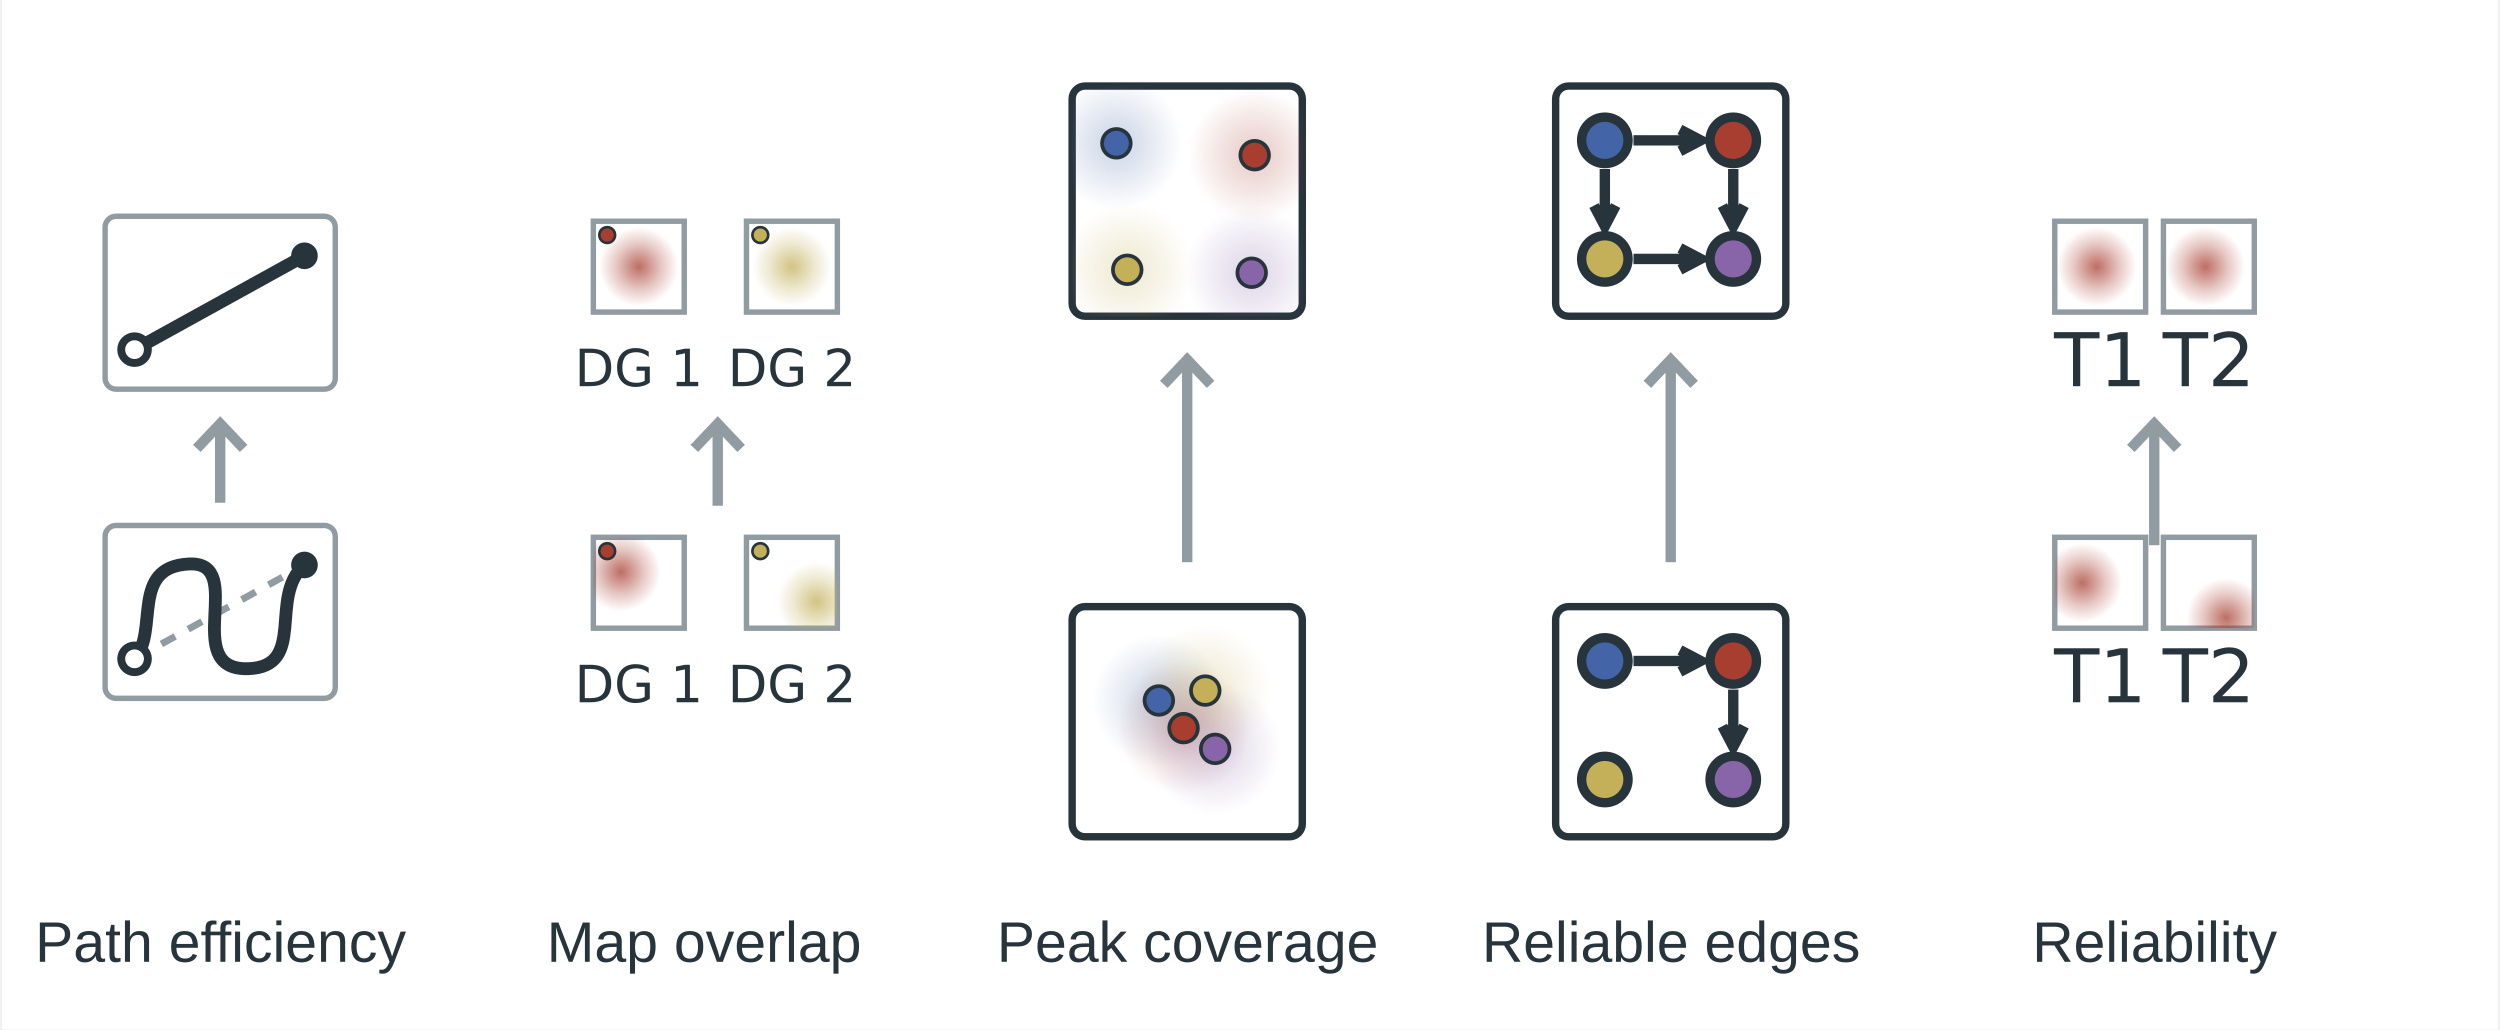
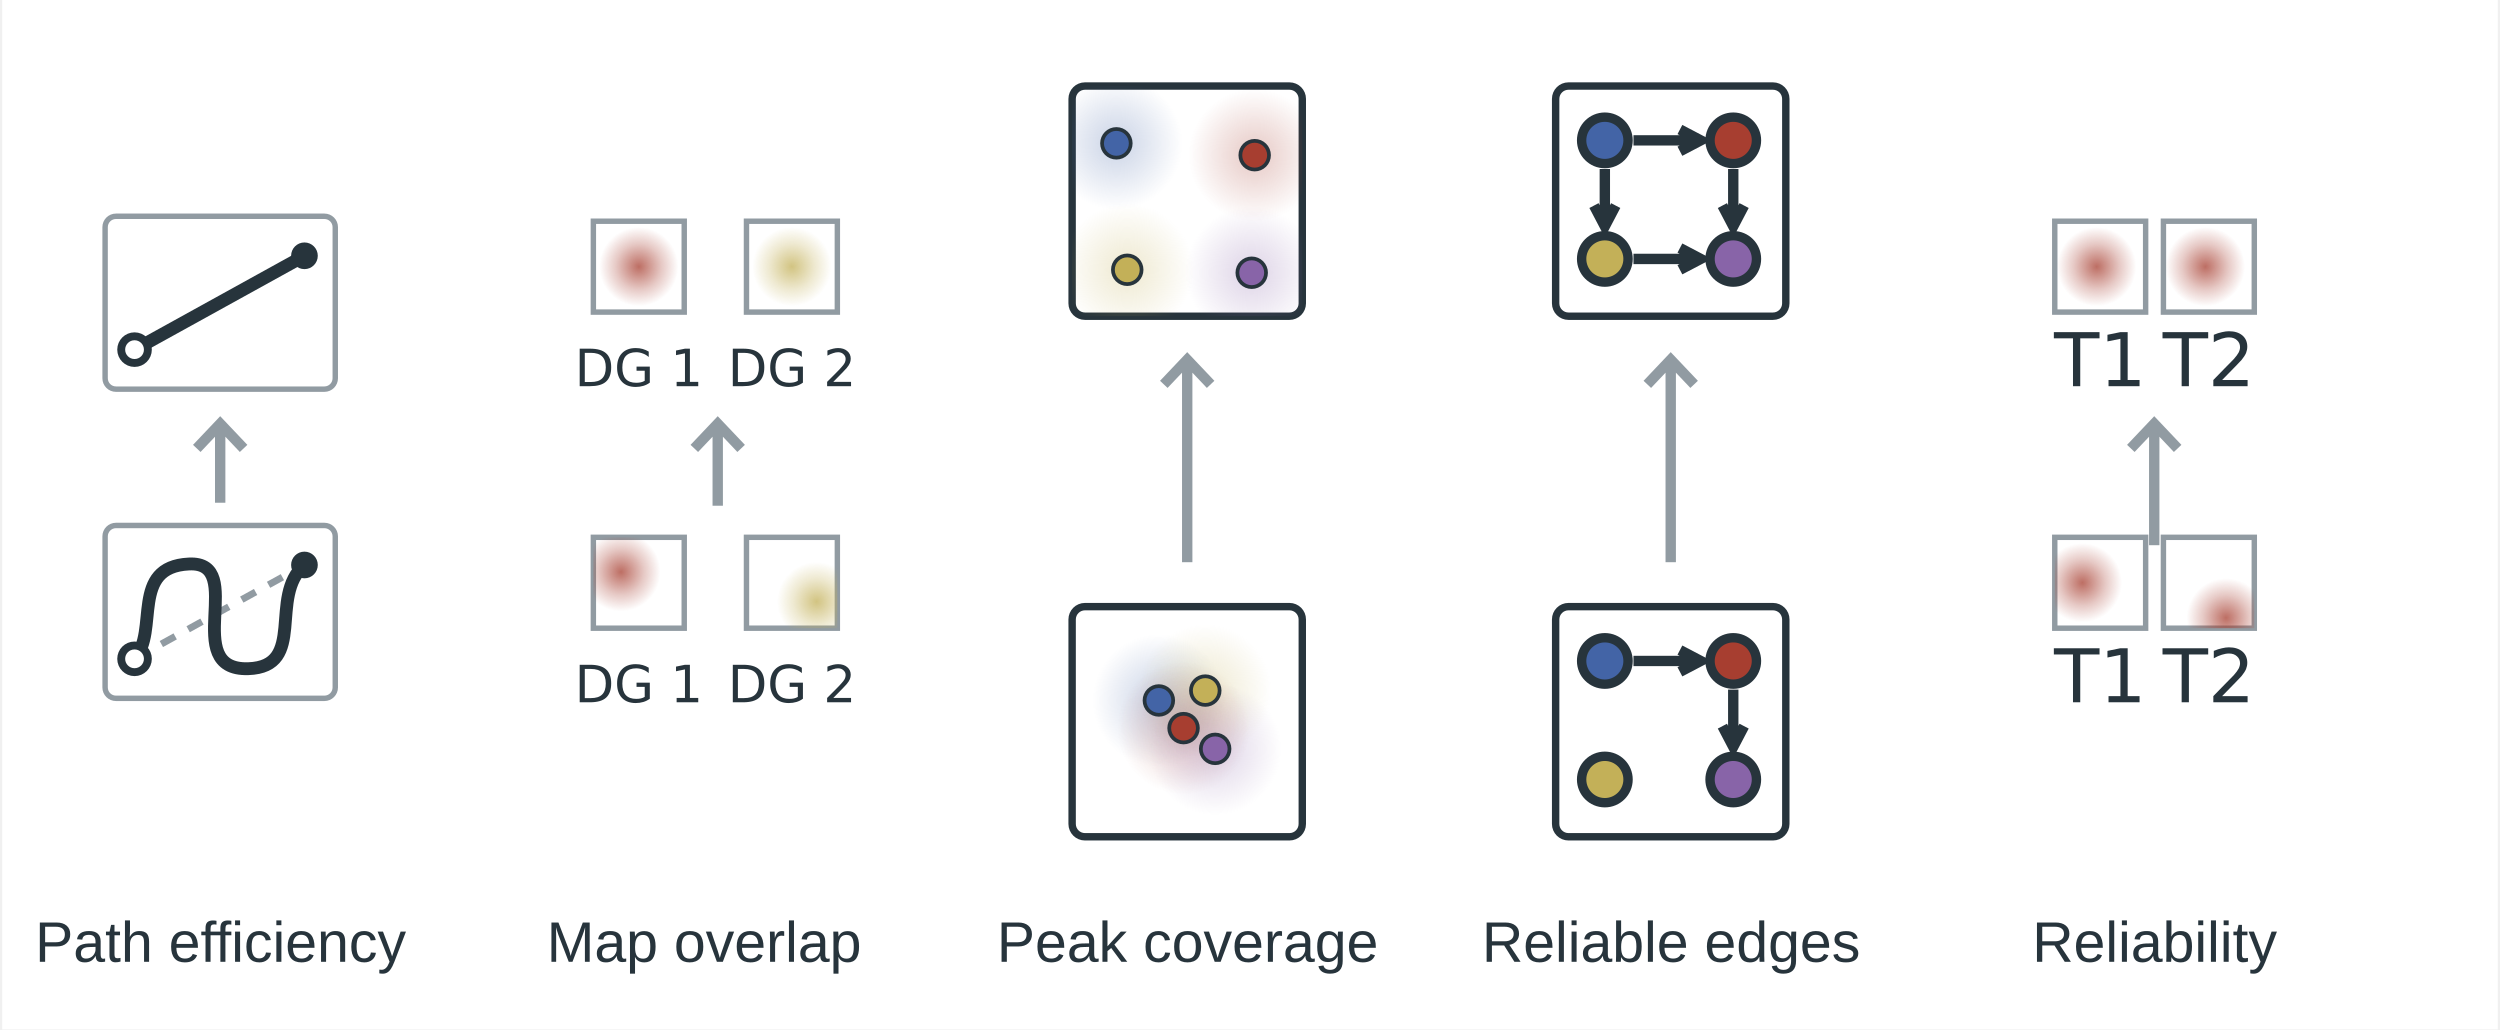
<svg xmlns="http://www.w3.org/2000/svg" width="170mm" height="70mm" viewBox="0 0 480 198">
  <rect width="480" height="198" fill="white" />
  <style>text.preview-label{font:11px Arial,sans-serif;fill:#27343c}</style>
  <g transform="translate(15,34) scale(1.9)">
    <rect x="2.52" y="4.0" width="23.3" height="17.5" rx="1.1" fill="white" stroke="#919ba2" stroke-width="0.55" />
    <rect x="2.52" y="35.3" width="23.3" height="17.5" rx="1.1" fill="white" stroke="#919ba2" stroke-width="0.55" />
    <path d="M 5.5,17.5 L 22.7,8.0" fill="none" stroke="#27343c" stroke-width="1.3" />
    <path d="M 5.5,48.8 L 22.7,39.3" fill="none" stroke="#919ba2" stroke-width="0.7" stroke-dasharray="1.6 1.5" />
    <path d="M 5.5,48.8 C 8,46 5,39.5 11,39.2 C 17,38.9 10,50 17,49.8 C 23,49.6 19,42.5 22.7,39.3" fill="none" stroke="#27343c" stroke-width="1.3" />
    <circle cx="5.5" cy="17.5" r="1.35" fill="white" stroke="#27343c" stroke-width="0.8" />
    <circle cx="22.7" cy="8.0" r="1.35" fill="#27343c" />
    <circle cx="5.5" cy="48.8" r="1.35" fill="white" stroke="#27343c" stroke-width="0.8" />
    <circle cx="22.7" cy="39.3" r="1.35" fill="#27343c" />
    <path d="M 14.17,33.0 V 25.0 M 11.8,27.5 L 14.17,25.0 L 16.54,27.5" fill="none" stroke="#919ba2" stroke-width="1.05" />
  </g>
  <text class="preview-label" x="42" y="185" text-anchor="middle">Path efficiency</text>
  <g transform="translate(108,34) scale(1.9)">
    <defs>
      <radialGradient id="map-overlap-red">
        <stop offset="0" stop-color="#a73e30" stop-opacity="0.75" />
        <stop offset="0.58" stop-color="#a73e30" stop-opacity="0.28" />
        <stop offset="1" stop-color="#a73e30" stop-opacity="0" />
      </radialGradient>
      <radialGradient id="map-overlap-yellow">
        <stop offset="0" stop-color="#c3b058" stop-opacity="0.75" />
        <stop offset="0.58" stop-color="#c3b058" stop-opacity="0.28" />
        <stop offset="1" stop-color="#c3b058" stop-opacity="0" />
      </radialGradient>
      <clipPath id="overlap-field-0">
        <rect x="3.0" y="4.5" width="9.2" height="9.2" />
      </clipPath>
      <clipPath id="overlap-field-1">
        <rect x="18.5" y="4.5" width="9.2" height="9.2" />
      </clipPath>
      <clipPath id="overlap-field-2">
        <rect x="3.0" y="36.5" width="9.2" height="9.2" />
      </clipPath>
      <clipPath id="overlap-field-3">
        <rect x="18.5" y="36.5" width="9.2" height="9.2" />
      </clipPath>
    </defs>
    <rect x="3.0" y="4.5" width="9.2" height="9.2" fill="white" stroke="#919ba2" stroke-width="0.55" />
    <g clip-path="url(#overlap-field-0)">
      <circle cx="7.6" cy="9.1" r="4.0" fill="url(#map-overlap-red)" />
    </g>
-     <circle cx="4.40" cy="5.90" r="0.8" fill="#a73e30" stroke="#27343c" stroke-width="0.27" />
    <text x="7.60" y="21.20" text-anchor="middle" font-family="DejaVu Sans" font-size="5.2" fill="#27343c">DG 1</text>
    <rect x="18.5" y="4.5" width="9.2" height="9.2" fill="white" stroke="#919ba2" stroke-width="0.55" />
    <g clip-path="url(#overlap-field-1)">
      <circle cx="23.1" cy="9.1" r="4.0" fill="url(#map-overlap-yellow)" />
    </g>
-     <circle cx="19.90" cy="5.90" r="0.8" fill="#c3b058" stroke="#27343c" stroke-width="0.27" />
    <text x="23.10" y="21.20" text-anchor="middle" font-family="DejaVu Sans" font-size="5.2" fill="#27343c">DG 2</text>
    <rect x="3.0" y="36.5" width="9.2" height="9.2" fill="white" stroke="#919ba2" stroke-width="0.55" />
    <g clip-path="url(#overlap-field-2)">
      <circle cx="5.8" cy="40.0" r="4.0" fill="url(#map-overlap-red)" />
    </g>
-     <circle cx="4.40" cy="37.90" r="0.8" fill="#a73e30" stroke="#27343c" stroke-width="0.27" />
    <text x="7.60" y="53.20" text-anchor="middle" font-family="DejaVu Sans" font-size="5.2" fill="#27343c">DG 1</text>
    <rect x="18.5" y="36.5" width="9.2" height="9.2" fill="white" stroke="#919ba2" stroke-width="0.55" />
    <g clip-path="url(#overlap-field-3)">
      <circle cx="25.6" cy="43.0" r="4.0" fill="url(#map-overlap-yellow)" />
    </g>
-     <circle cx="19.90" cy="37.90" r="0.8" fill="#c3b058" stroke="#27343c" stroke-width="0.27" />
    <text x="23.10" y="53.20" text-anchor="middle" font-family="DejaVu Sans" font-size="5.2" fill="#27343c">DG 2</text>
    <path d="M 15.59,33.3 V 25.0 M 13.22,27.5 L 15.59,25.0 L 17.96,27.5" fill="none" stroke="#919ba2" stroke-width="1.05" />
  </g>
  <text class="preview-label" x="135" y="185" text-anchor="middle">Map overlap</text>
  <g transform="translate(201,8) scale(1.9)">
    <defs>
      <radialGradient id="coverage-blur-0">
        <stop offset="0" stop-color="#4364a6" stop-opacity="0.28" />
        <stop offset="0.55" stop-color="#4364a6" stop-opacity="0.13" />
        <stop offset="1" stop-color="#4364a6" stop-opacity="0" />
      </radialGradient>
      <radialGradient id="coverage-blur-1">
        <stop offset="0" stop-color="#a73e30" stop-opacity="0.28" />
        <stop offset="0.55" stop-color="#a73e30" stop-opacity="0.13" />
        <stop offset="1" stop-color="#a73e30" stop-opacity="0" />
      </radialGradient>
      <radialGradient id="coverage-blur-2">
        <stop offset="0" stop-color="#c3b058" stop-opacity="0.28" />
        <stop offset="0.55" stop-color="#c3b058" stop-opacity="0.13" />
        <stop offset="1" stop-color="#c3b058" stop-opacity="0" />
      </radialGradient>
      <radialGradient id="coverage-blur-3">
        <stop offset="0" stop-color="#8864a8" stop-opacity="0.28" />
        <stop offset="0.55" stop-color="#8864a8" stop-opacity="0.13" />
        <stop offset="1" stop-color="#8864a8" stop-opacity="0" />
      </radialGradient>
      <clipPath id="coverage-top">
        <rect x="2.52" y="4.5" width="23.3" height="23.3" />
      </clipPath>
      <clipPath id="coverage-bottom">
        <rect x="2.52" y="57.2" width="23.3" height="23.3" />
      </clipPath>
    </defs>
    <rect x="2.52" y="4.5" width="23.3" height="23.3" rx="1.3" fill="white" stroke="#27343c" stroke-width="0.75" />
    <rect x="2.52" y="57.2" width="23.3" height="23.3" rx="1.3" fill="white" stroke="#27343c" stroke-width="0.75" />
    <g clip-path="url(#coverage-top)">
      <circle cx="7.0" cy="10.3" r="6.7" fill="url(#coverage-blur-0)" />
      <circle cx="21.0" cy="11.5" r="6.7" fill="url(#coverage-blur-1)" />
      <circle cx="8.1" cy="23.1" r="6.7" fill="url(#coverage-blur-2)" />
      <circle cx="20.7" cy="23.4" r="6.7" fill="url(#coverage-blur-3)" />
      <circle cx="7.0" cy="10.3" r="1.45" fill="#4364a6" stroke="#27343c" stroke-width="0.38" />
      <circle cx="21.0" cy="11.5" r="1.45" fill="#a73e30" stroke="#27343c" stroke-width="0.38" />
      <circle cx="8.1" cy="23.1" r="1.45" fill="#c3b058" stroke="#27343c" stroke-width="0.38" />
      <circle cx="20.7" cy="23.4" r="1.45" fill="#8864a8" stroke="#27343c" stroke-width="0.38" />
    </g>
    <g clip-path="url(#coverage-bottom)">
      <circle cx="11.3" cy="66.7" r="6.7" fill="url(#coverage-blur-0)" />
      <circle cx="13.8" cy="69.5" r="6.7" fill="url(#coverage-blur-1)" />
      <circle cx="16.0" cy="65.7" r="6.7" fill="url(#coverage-blur-2)" />
      <circle cx="17.0" cy="71.6" r="6.7" fill="url(#coverage-blur-3)" />
      <circle cx="11.3" cy="66.7" r="1.45" fill="#4364a6" stroke="#27343c" stroke-width="0.38" />
      <circle cx="13.8" cy="69.5" r="1.45" fill="#a73e30" stroke="#27343c" stroke-width="0.38" />
      <circle cx="16.0" cy="65.7" r="1.45" fill="#c3b058" stroke="#27343c" stroke-width="0.38" />
      <circle cx="17.0" cy="71.6" r="1.45" fill="#8864a8" stroke="#27343c" stroke-width="0.38" />
    </g>
    <path d="M 14.17,52.7 V 32.2 M 11.8,34.7 L 14.17,32.2 L 16.54,34.7" fill="none" stroke="#919ba2" stroke-width="1.05" />
  </g>
  <text class="preview-label" x="228" y="185" text-anchor="middle">Peak coverage</text>
  <g transform="translate(294,8) scale(1.9)">
    <rect x="2.52" y="4.5" width="23.3" height="23.3" rx="1.3" fill="white" stroke="#27343c" stroke-width="0.75" />
    <rect x="2.52" y="57.2" width="23.3" height="23.3" rx="1.3" fill="white" stroke="#27343c" stroke-width="0.75" />
    <path d="M 10.40,10.00 L 17.20,10.00 M 15.10,11.10 L 17.20,10.00 L 15.10,8.90" fill="none" stroke="#27343c" stroke-width="1.05" />
    <path d="M 7.50,12.90 L 7.50,18.70 M 6.40,16.60 L 7.50,18.70 L 8.60,16.60" fill="none" stroke="#27343c" stroke-width="1.05" />
    <path d="M 20.50,12.90 L 20.50,18.70 M 19.40,16.60 L 20.50,18.70 L 21.60,16.60" fill="none" stroke="#27343c" stroke-width="1.05" />
    <path d="M 10.40,22.00 L 17.20,22.00 M 15.10,23.10 L 17.20,22.00 L 15.10,20.90" fill="none" stroke="#27343c" stroke-width="1.05" />
    <circle cx="7.5" cy="10" r="2.35" fill="#4364a6" stroke="#27343c" stroke-width="0.95" />
    <circle cx="20.5" cy="10" r="2.35" fill="#a73e30" stroke="#27343c" stroke-width="0.95" />
    <circle cx="7.5" cy="22" r="2.35" fill="#c3b058" stroke="#27343c" stroke-width="0.95" />
    <circle cx="20.5" cy="22" r="2.35" fill="#8864a8" stroke="#27343c" stroke-width="0.95" />
    <path d="M 10.40,62.70 L 17.20,62.70 M 15.10,63.80 L 17.20,62.70 L 15.10,61.60" fill="none" stroke="#27343c" stroke-width="1.05" />
    <path d="M 20.50,65.60 L 20.50,71.40 M 19.40,69.30 L 20.50,71.40 L 21.60,69.30" fill="none" stroke="#27343c" stroke-width="1.05" />
    <circle cx="7.5" cy="62.7" r="2.35" fill="#4364a6" stroke="#27343c" stroke-width="0.95" />
    <circle cx="20.5" cy="62.7" r="2.35" fill="#a73e30" stroke="#27343c" stroke-width="0.95" />
    <circle cx="7.5" cy="74.7" r="2.35" fill="#c3b058" stroke="#27343c" stroke-width="0.95" />
    <circle cx="20.5" cy="74.7" r="2.35" fill="#8864a8" stroke="#27343c" stroke-width="0.95" />
    <path d="M 14.17,52.7 V 32.2 M 11.8,34.7 L 14.17,32.2 L 16.54,34.7" fill="none" stroke="#919ba2" stroke-width="1.05" />
  </g>
  <text class="preview-label" x="321" y="185" text-anchor="middle">Reliable edges</text>
  <g transform="translate(387,34) scale(1.9)">
    <defs>
      <radialGradient id="map-reliability-red">
        <stop offset="0" stop-color="#a73e30" stop-opacity="0.75" />
        <stop offset="0.58" stop-color="#a73e30" stop-opacity="0.28" />
        <stop offset="1" stop-color="#a73e30" stop-opacity="0" />
      </radialGradient>
      <radialGradient id="map-reliability-yellow">
        <stop offset="0" stop-color="#c3b058" stop-opacity="0.75" />
        <stop offset="0.58" stop-color="#c3b058" stop-opacity="0.28" />
        <stop offset="1" stop-color="#c3b058" stop-opacity="0" />
      </radialGradient>
      <clipPath id="reliability-field-0">
        <rect x="4.1" y="4.5" width="9.2" height="9.2" />
      </clipPath>
      <clipPath id="reliability-field-1">
        <rect x="15.1" y="4.5" width="9.2" height="9.2" />
      </clipPath>
      <clipPath id="reliability-field-2">
        <rect x="4.1" y="36.5" width="9.2" height="9.2" />
      </clipPath>
      <clipPath id="reliability-field-3">
        <rect x="15.1" y="36.5" width="9.2" height="9.2" />
      </clipPath>
    </defs>
    <rect x="4.1" y="4.5" width="9.2" height="9.2" fill="white" stroke="#919ba2" stroke-width="0.55" />
    <g clip-path="url(#reliability-field-0)">
      <circle cx="8.35" cy="9.1" r="4.0" fill="url(#map-reliability-red)" />
    </g>
    <text x="8.70" y="21.20" text-anchor="middle" font-family="DejaVu Sans" font-size="7.5" fill="#27343c">T1</text>
    <rect x="15.1" y="4.5" width="9.2" height="9.2" fill="white" stroke="#919ba2" stroke-width="0.55" />
    <g clip-path="url(#reliability-field-1)">
      <circle cx="19.35" cy="9.1" r="4.0" fill="url(#map-reliability-red)" />
    </g>
    <text x="19.70" y="21.20" text-anchor="middle" font-family="DejaVu Sans" font-size="7.5" fill="#27343c">T2</text>
    <rect x="4.1" y="36.5" width="9.2" height="9.2" fill="white" stroke="#919ba2" stroke-width="0.55" />
    <g clip-path="url(#reliability-field-2)">
      <circle cx="6.9" cy="41.1" r="4.0" fill="url(#map-reliability-red)" />
    </g>
    <text x="8.70" y="53.20" text-anchor="middle" font-family="DejaVu Sans" font-size="7.5" fill="#27343c">T1</text>
    <rect x="15.1" y="36.5" width="9.2" height="9.2" fill="white" stroke="#919ba2" stroke-width="0.55" />
    <g clip-path="url(#reliability-field-3)">
      <circle cx="21.45" cy="44.65" r="4.0" fill="url(#map-reliability-red)" />
    </g>
    <text x="19.70" y="53.20" text-anchor="middle" font-family="DejaVu Sans" font-size="7.5" fill="#27343c">T2</text>
    <path d="M 14.17,37.3 V 25.0 M 11.8,27.5 L 14.17,25.0 L 16.54,27.5" fill="none" stroke="#919ba2" stroke-width="1.05" />
  </g>
  <text class="preview-label" x="414" y="185" text-anchor="middle">Reliability</text>
</svg>
